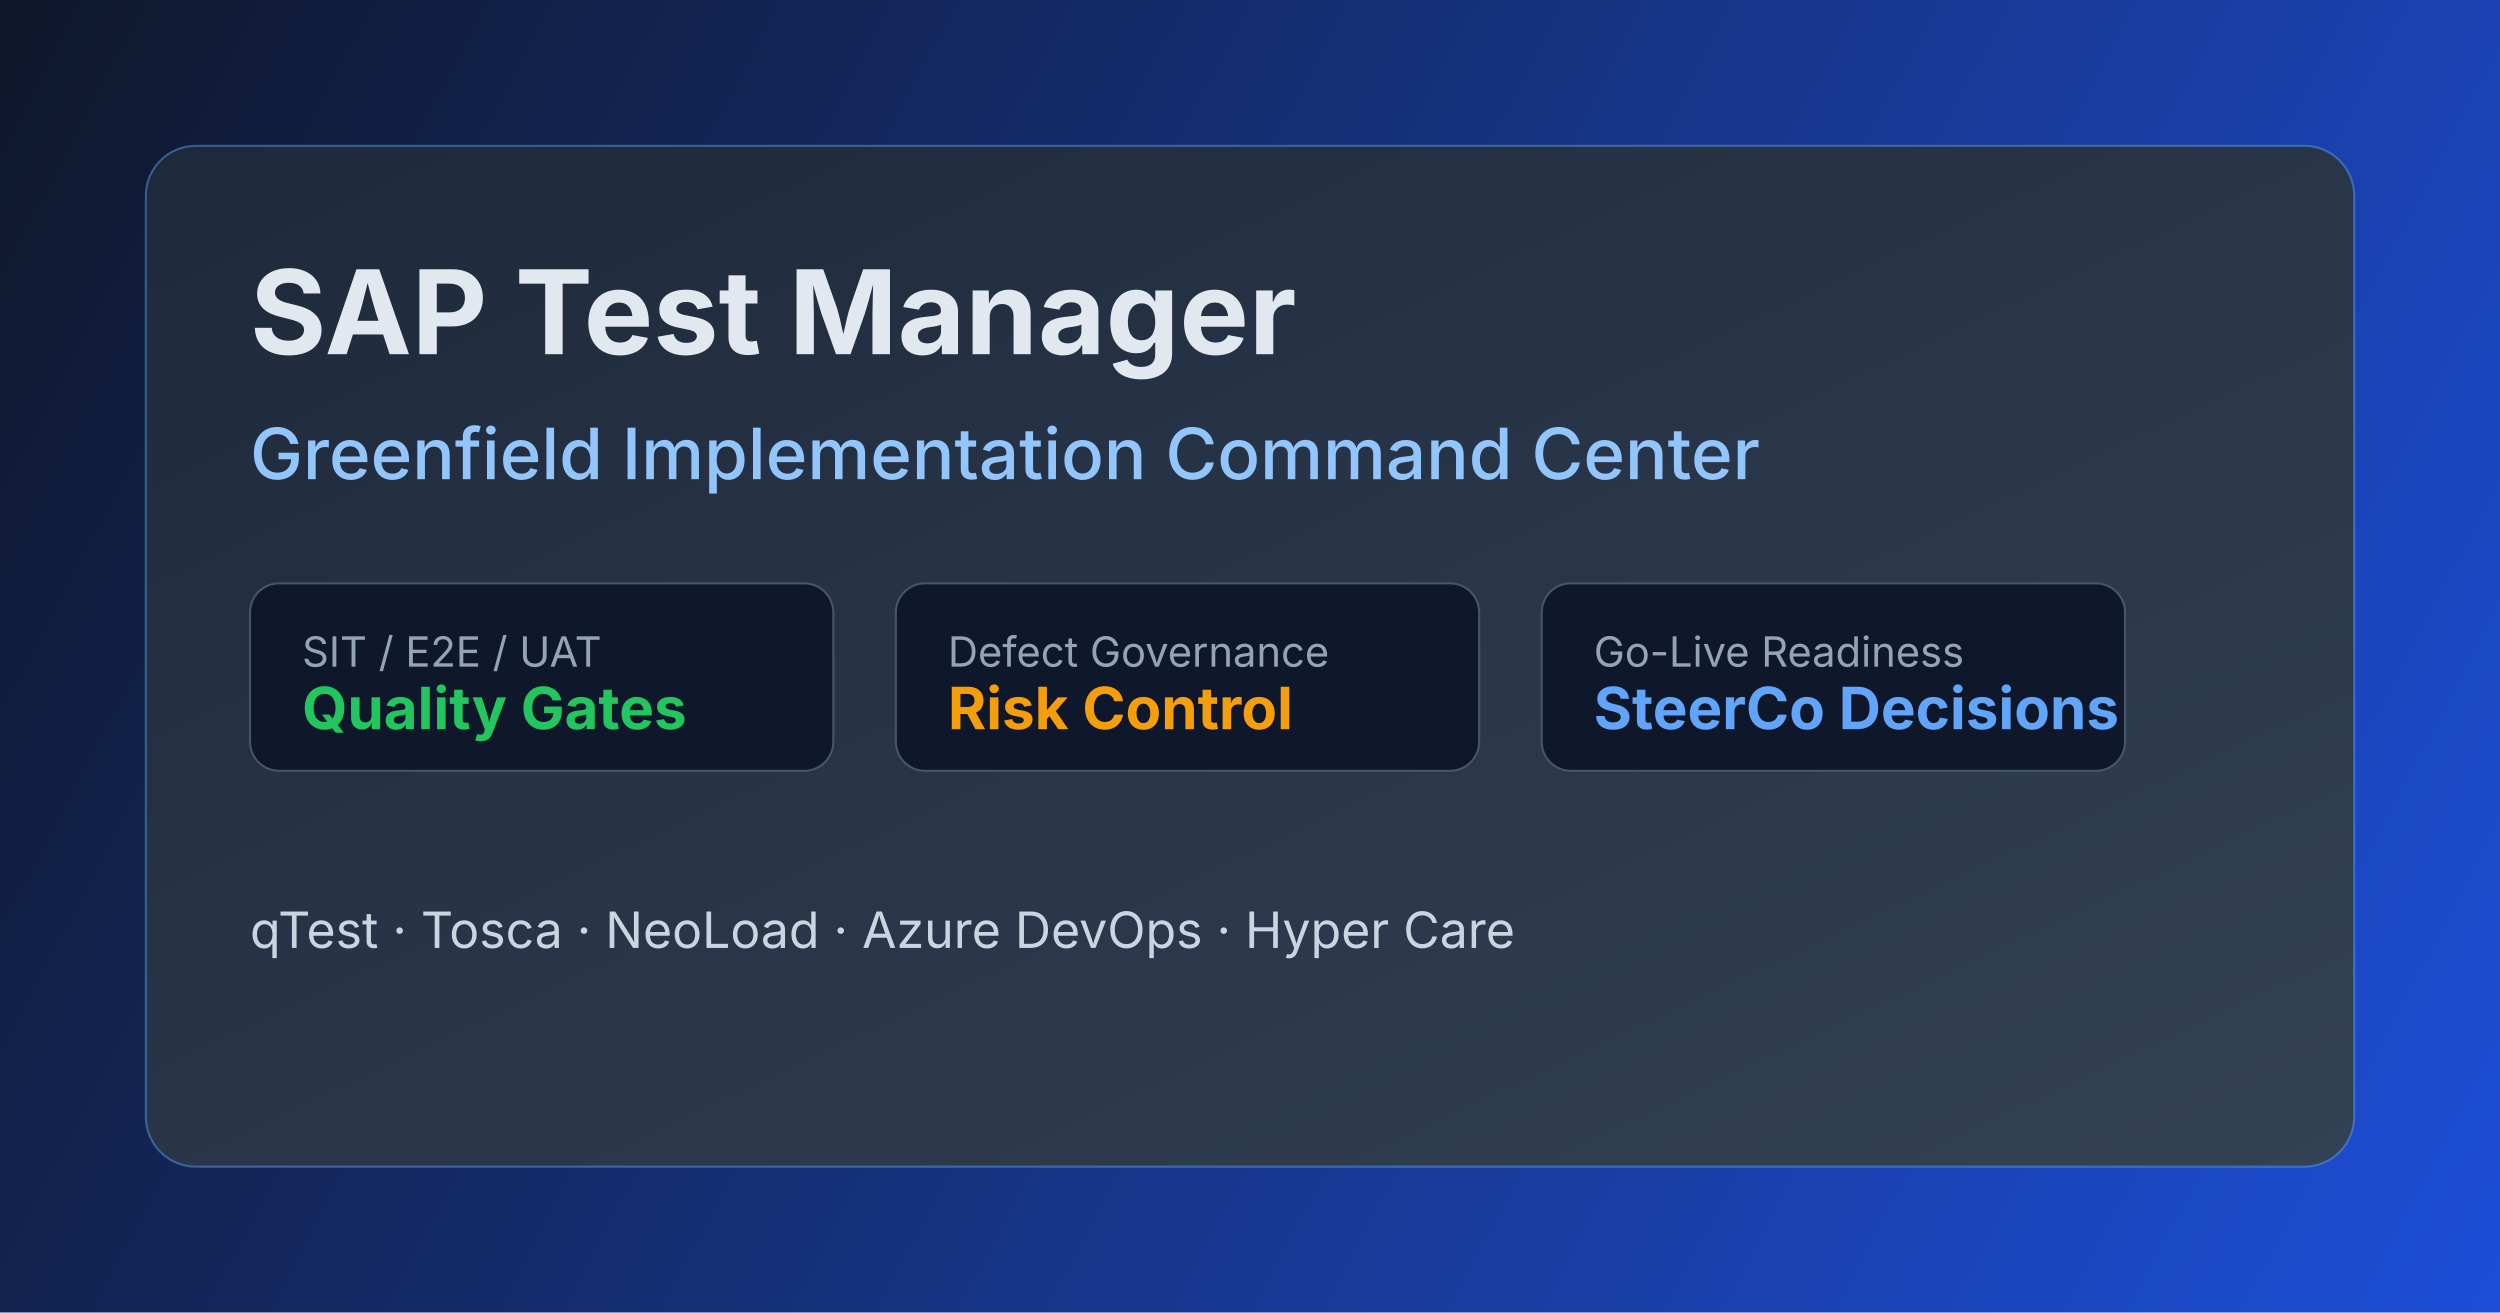
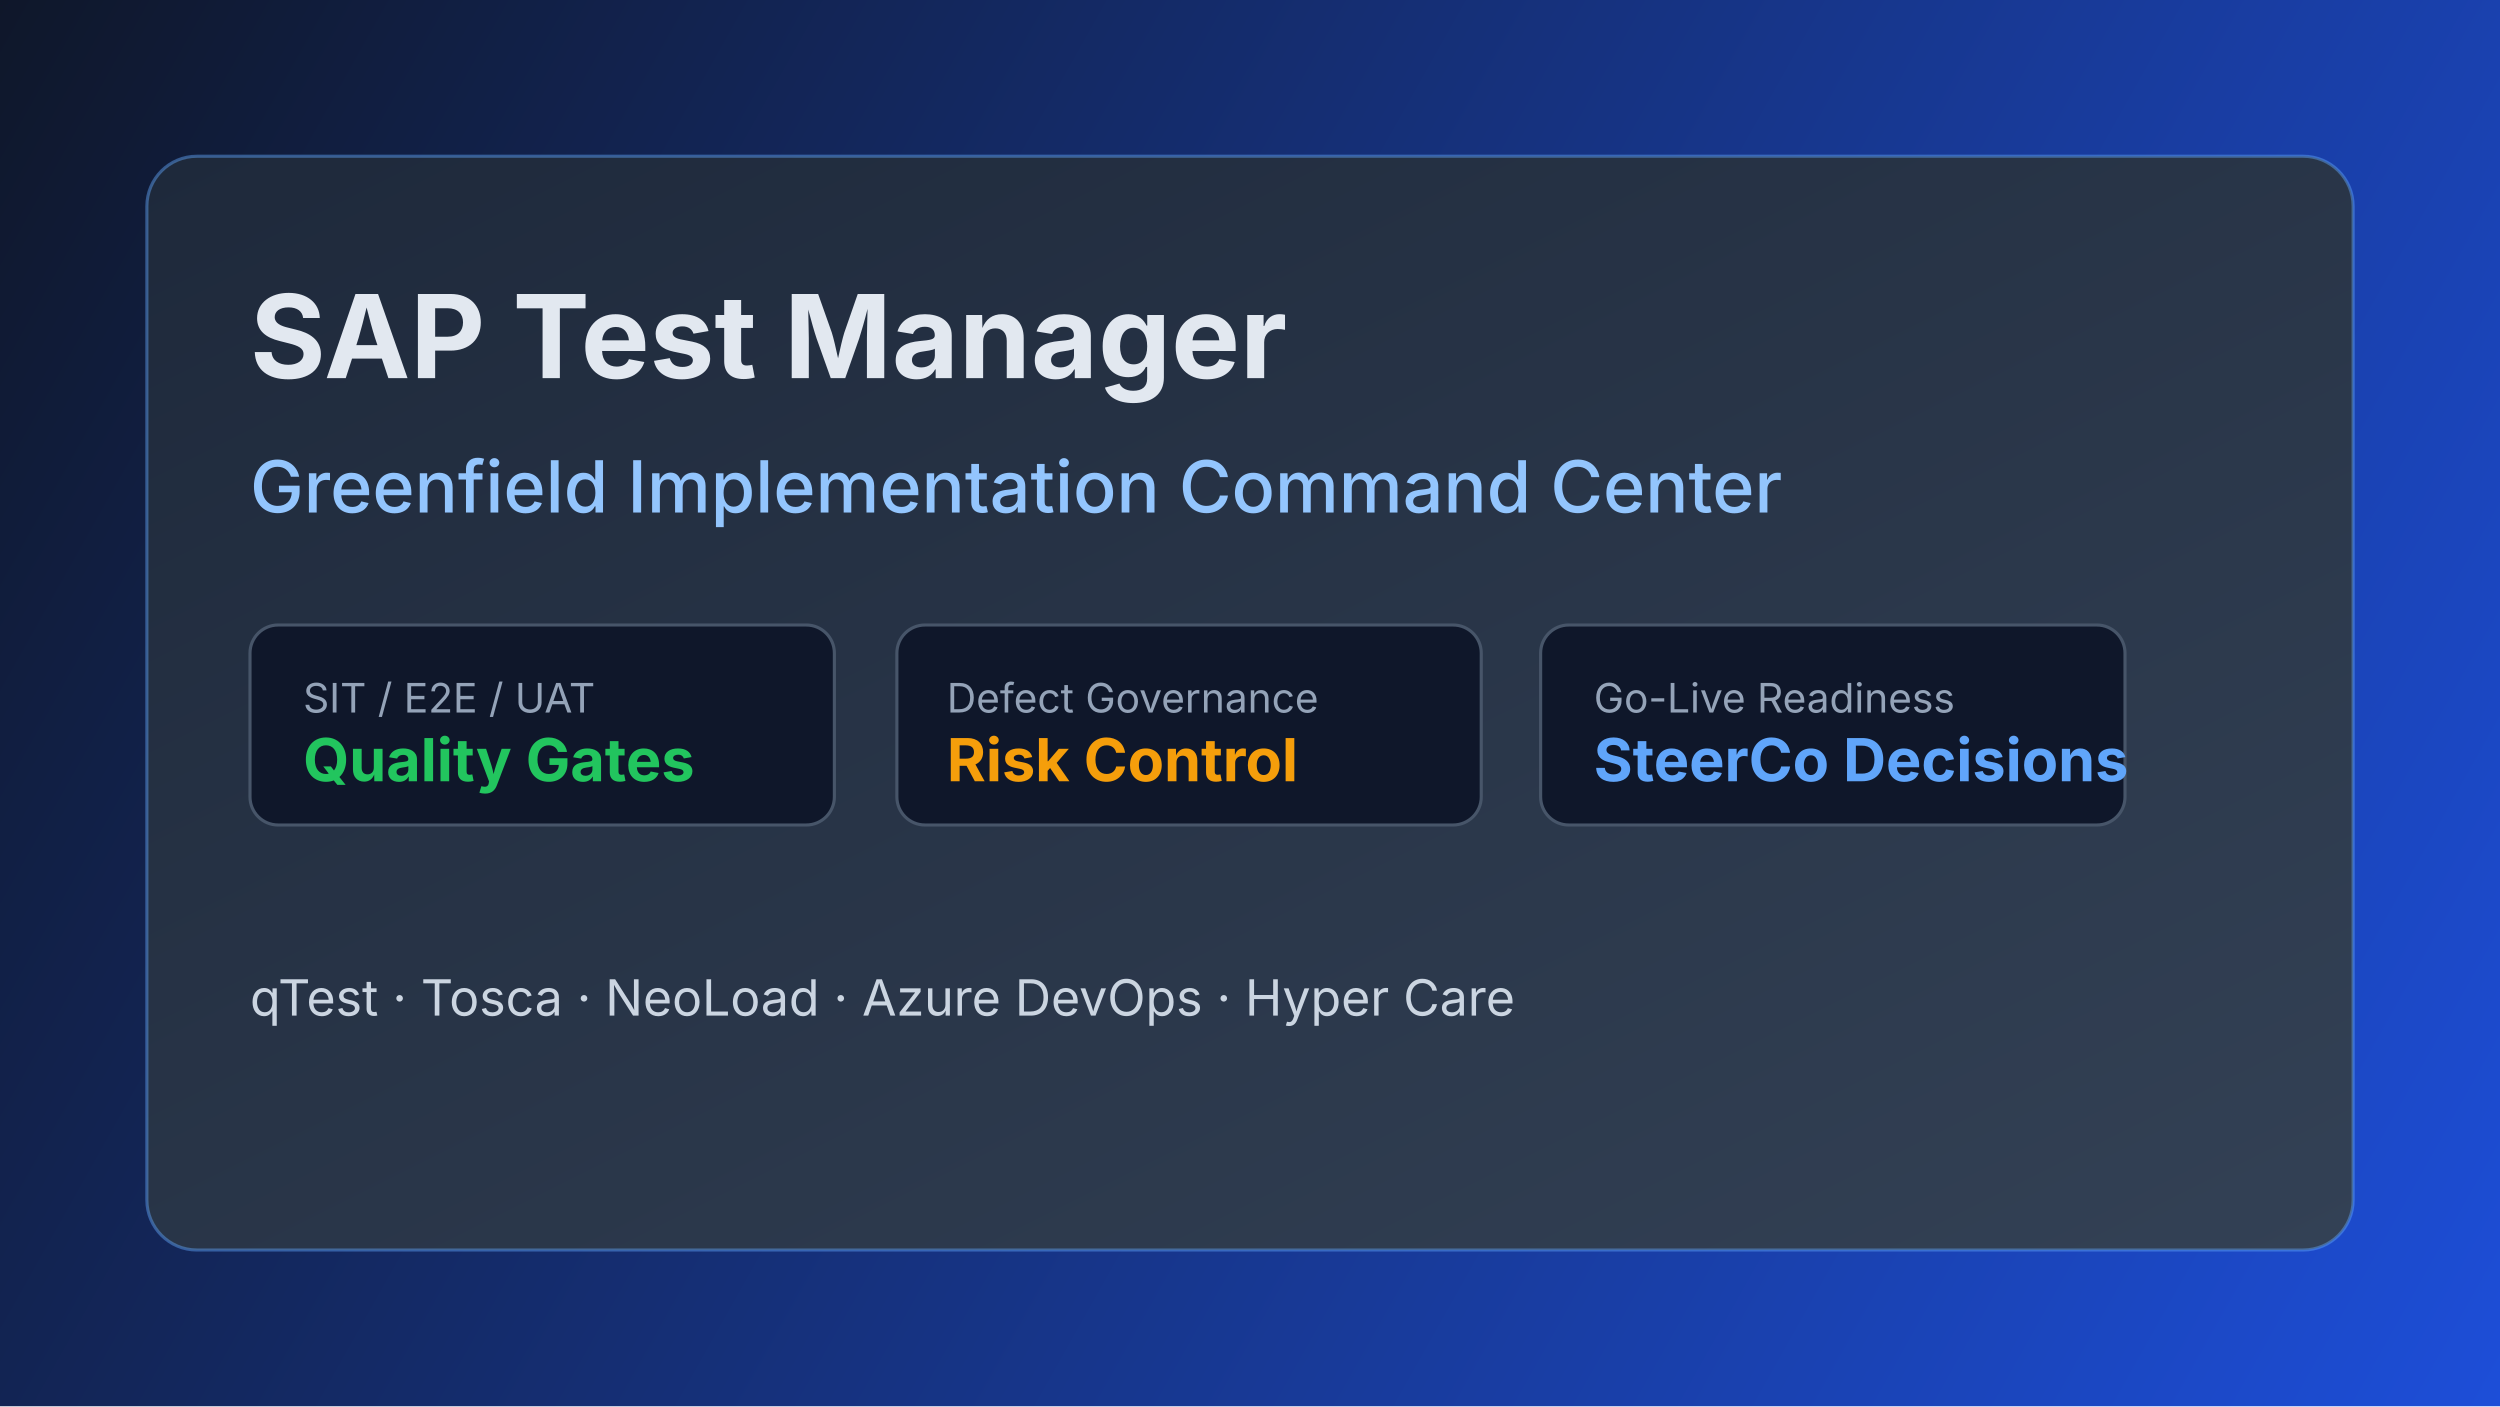
- <svg xmlns="http://www.w3.org/2000/svg" width="1200" height="630" viewBox="0 0 1200 630" fill="none" role="img" aria-label="SAP Test Manager Greenfield Demo">
+ <svg xmlns="http://www.w3.org/2000/svg" width="800" height="450" viewBox="0 0 800 450" fill="none" role="img" aria-label="SAP Test Manager Greenfield Demo">
  <defs>
-     <linearGradient id="bg" x1="0" y1="0" x2="1200" y2="630" gradientUnits="userSpaceOnUse">
+     <linearGradient id="bg" x1="0" y1="0" x2="800" y2="450" gradientUnits="userSpaceOnUse">
      <stop stop-color="#0F172A" />
      <stop offset="1" stop-color="#1D4ED8" />
    </linearGradient>
    <linearGradient id="card" x1="0" y1="0" x2="1" y2="1">
      <stop stop-color="#1E293B" />
      <stop offset="1" stop-color="#334155" />
    </linearGradient>
  </defs>
-   <rect width="1200" height="630" fill="url(#bg)" />
-   <rect x="70" y="70" width="1060" height="490" rx="24" fill="url(#card)" stroke="#60A5FA" stroke-opacity="0.45" />
-   <text x="120" y="170" fill="#E2E8F0" font-size="56" font-family="Inter,Arial,sans-serif" font-weight="700">SAP Test Manager</text>
-   <text x="120" y="230" fill="#93C5FD" font-size="34" font-family="Inter,Arial,sans-serif" font-weight="500">Greenfield Implementation Command Center</text>
-   <rect x="120" y="280" width="280" height="90" rx="14" fill="#0F172A" stroke="#475569" />
-   <rect x="430" y="280" width="280" height="90" rx="14" fill="#0F172A" stroke="#475569" />
-   <rect x="740" y="280" width="280" height="90" rx="14" fill="#0F172A" stroke="#475569" />
-   <text x="145" y="320" fill="#94A3B8" font-size="20" font-family="Inter,Arial,sans-serif">SIT / E2E / UAT</text>
-   <text x="145" y="350" fill="#22C55E" font-size="28" font-family="Inter,Arial,sans-serif" font-weight="700">Quality Gates</text>
-   <text x="455" y="320" fill="#94A3B8" font-size="20" font-family="Inter,Arial,sans-serif">Defect Governance</text>
-   <text x="455" y="350" fill="#F59E0B" font-size="28" font-family="Inter,Arial,sans-serif" font-weight="700">Risk Control</text>
-   <text x="765" y="320" fill="#94A3B8" font-size="20" font-family="Inter,Arial,sans-serif">Go-Live Readiness</text>
-   <text x="765" y="350" fill="#60A5FA" font-size="28" font-family="Inter,Arial,sans-serif" font-weight="700">SteerCo Decisions</text>
-   <text x="120" y="455" fill="#CBD5E1" font-size="24" font-family="Inter,Arial,sans-serif">qTest · Tosca · NeoLoad · Azure DevOps · Hyper Care</text>
+   <rect width="800" height="450" fill="url(#bg)" />
+   <rect x="47" y="50" width="706" height="350" rx="16" fill="url(#card)" stroke="#60A5FA" stroke-opacity="0.45" />
+   <text x="80" y="121" fill="#E2E8F0" font-size="37" font-family="Inter,Arial,sans-serif" font-weight="700">SAP Test Manager</text>
+   <text x="80" y="164" fill="#93C5FD" font-size="23" font-family="Inter,Arial,sans-serif" font-weight="500">Greenfield Implementation Command Center</text>
+   <rect x="80" y="200" width="187" height="64" rx="9" fill="#0F172A" stroke="#475569" />
+   <rect x="287" y="200" width="187" height="64" rx="9" fill="#0F172A" stroke="#475569" />
+   <rect x="493" y="200" width="187" height="64" rx="9" fill="#0F172A" stroke="#475569" />
+   <text x="97" y="228" fill="#94A3B8" font-size="13" font-family="Inter,Arial,sans-serif">SIT / E2E / UAT</text>
+   <text x="97" y="250" fill="#22C55E" font-size="19" font-family="Inter,Arial,sans-serif" font-weight="700">Quality Gates</text>
+   <text x="303" y="228" fill="#94A3B8" font-size="13" font-family="Inter,Arial,sans-serif">Defect Governance</text>
+   <text x="303" y="250" fill="#F59E0B" font-size="19" font-family="Inter,Arial,sans-serif" font-weight="700">Risk Control</text>
+   <text x="510" y="228" fill="#94A3B8" font-size="13" font-family="Inter,Arial,sans-serif">Go-Live Readiness</text>
+   <text x="510" y="250" fill="#60A5FA" font-size="19" font-family="Inter,Arial,sans-serif" font-weight="700">SteerCo Decisions</text>
+   <text x="80" y="325" fill="#CBD5E1" font-size="16" font-family="Inter,Arial,sans-serif">qTest · Tosca · NeoLoad · Azure DevOps · Hyper Care</text>
</svg>
